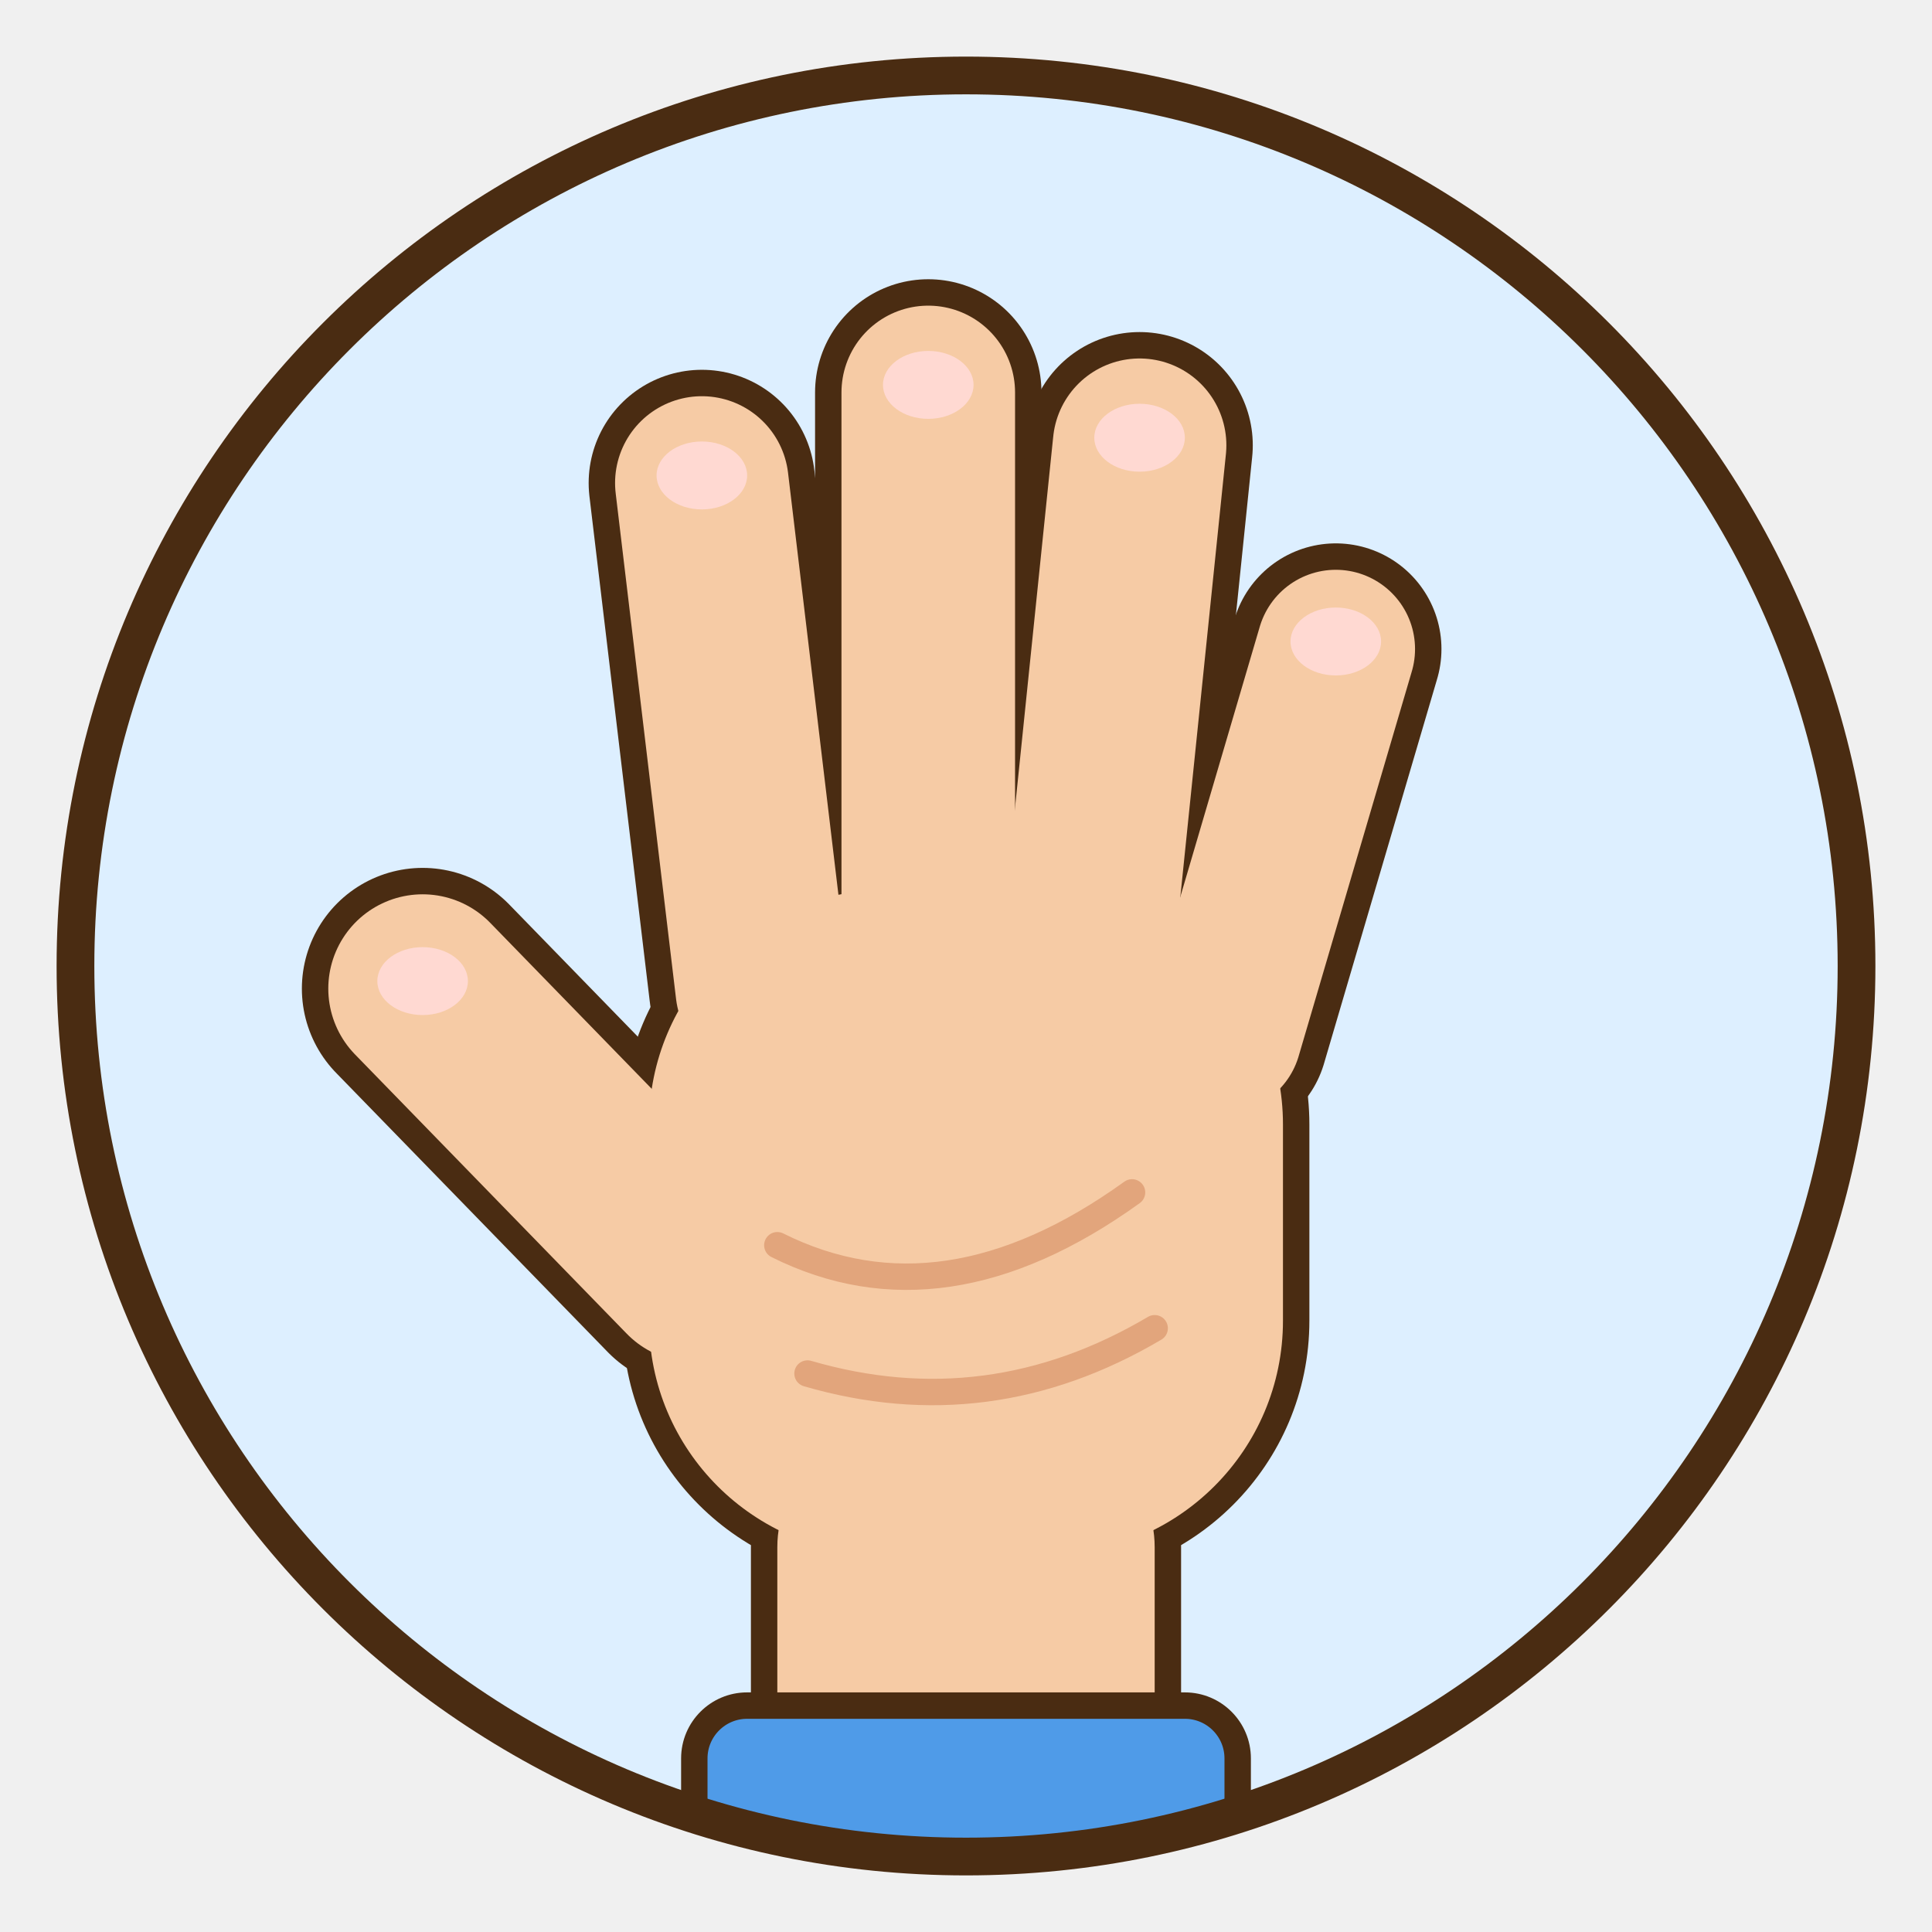
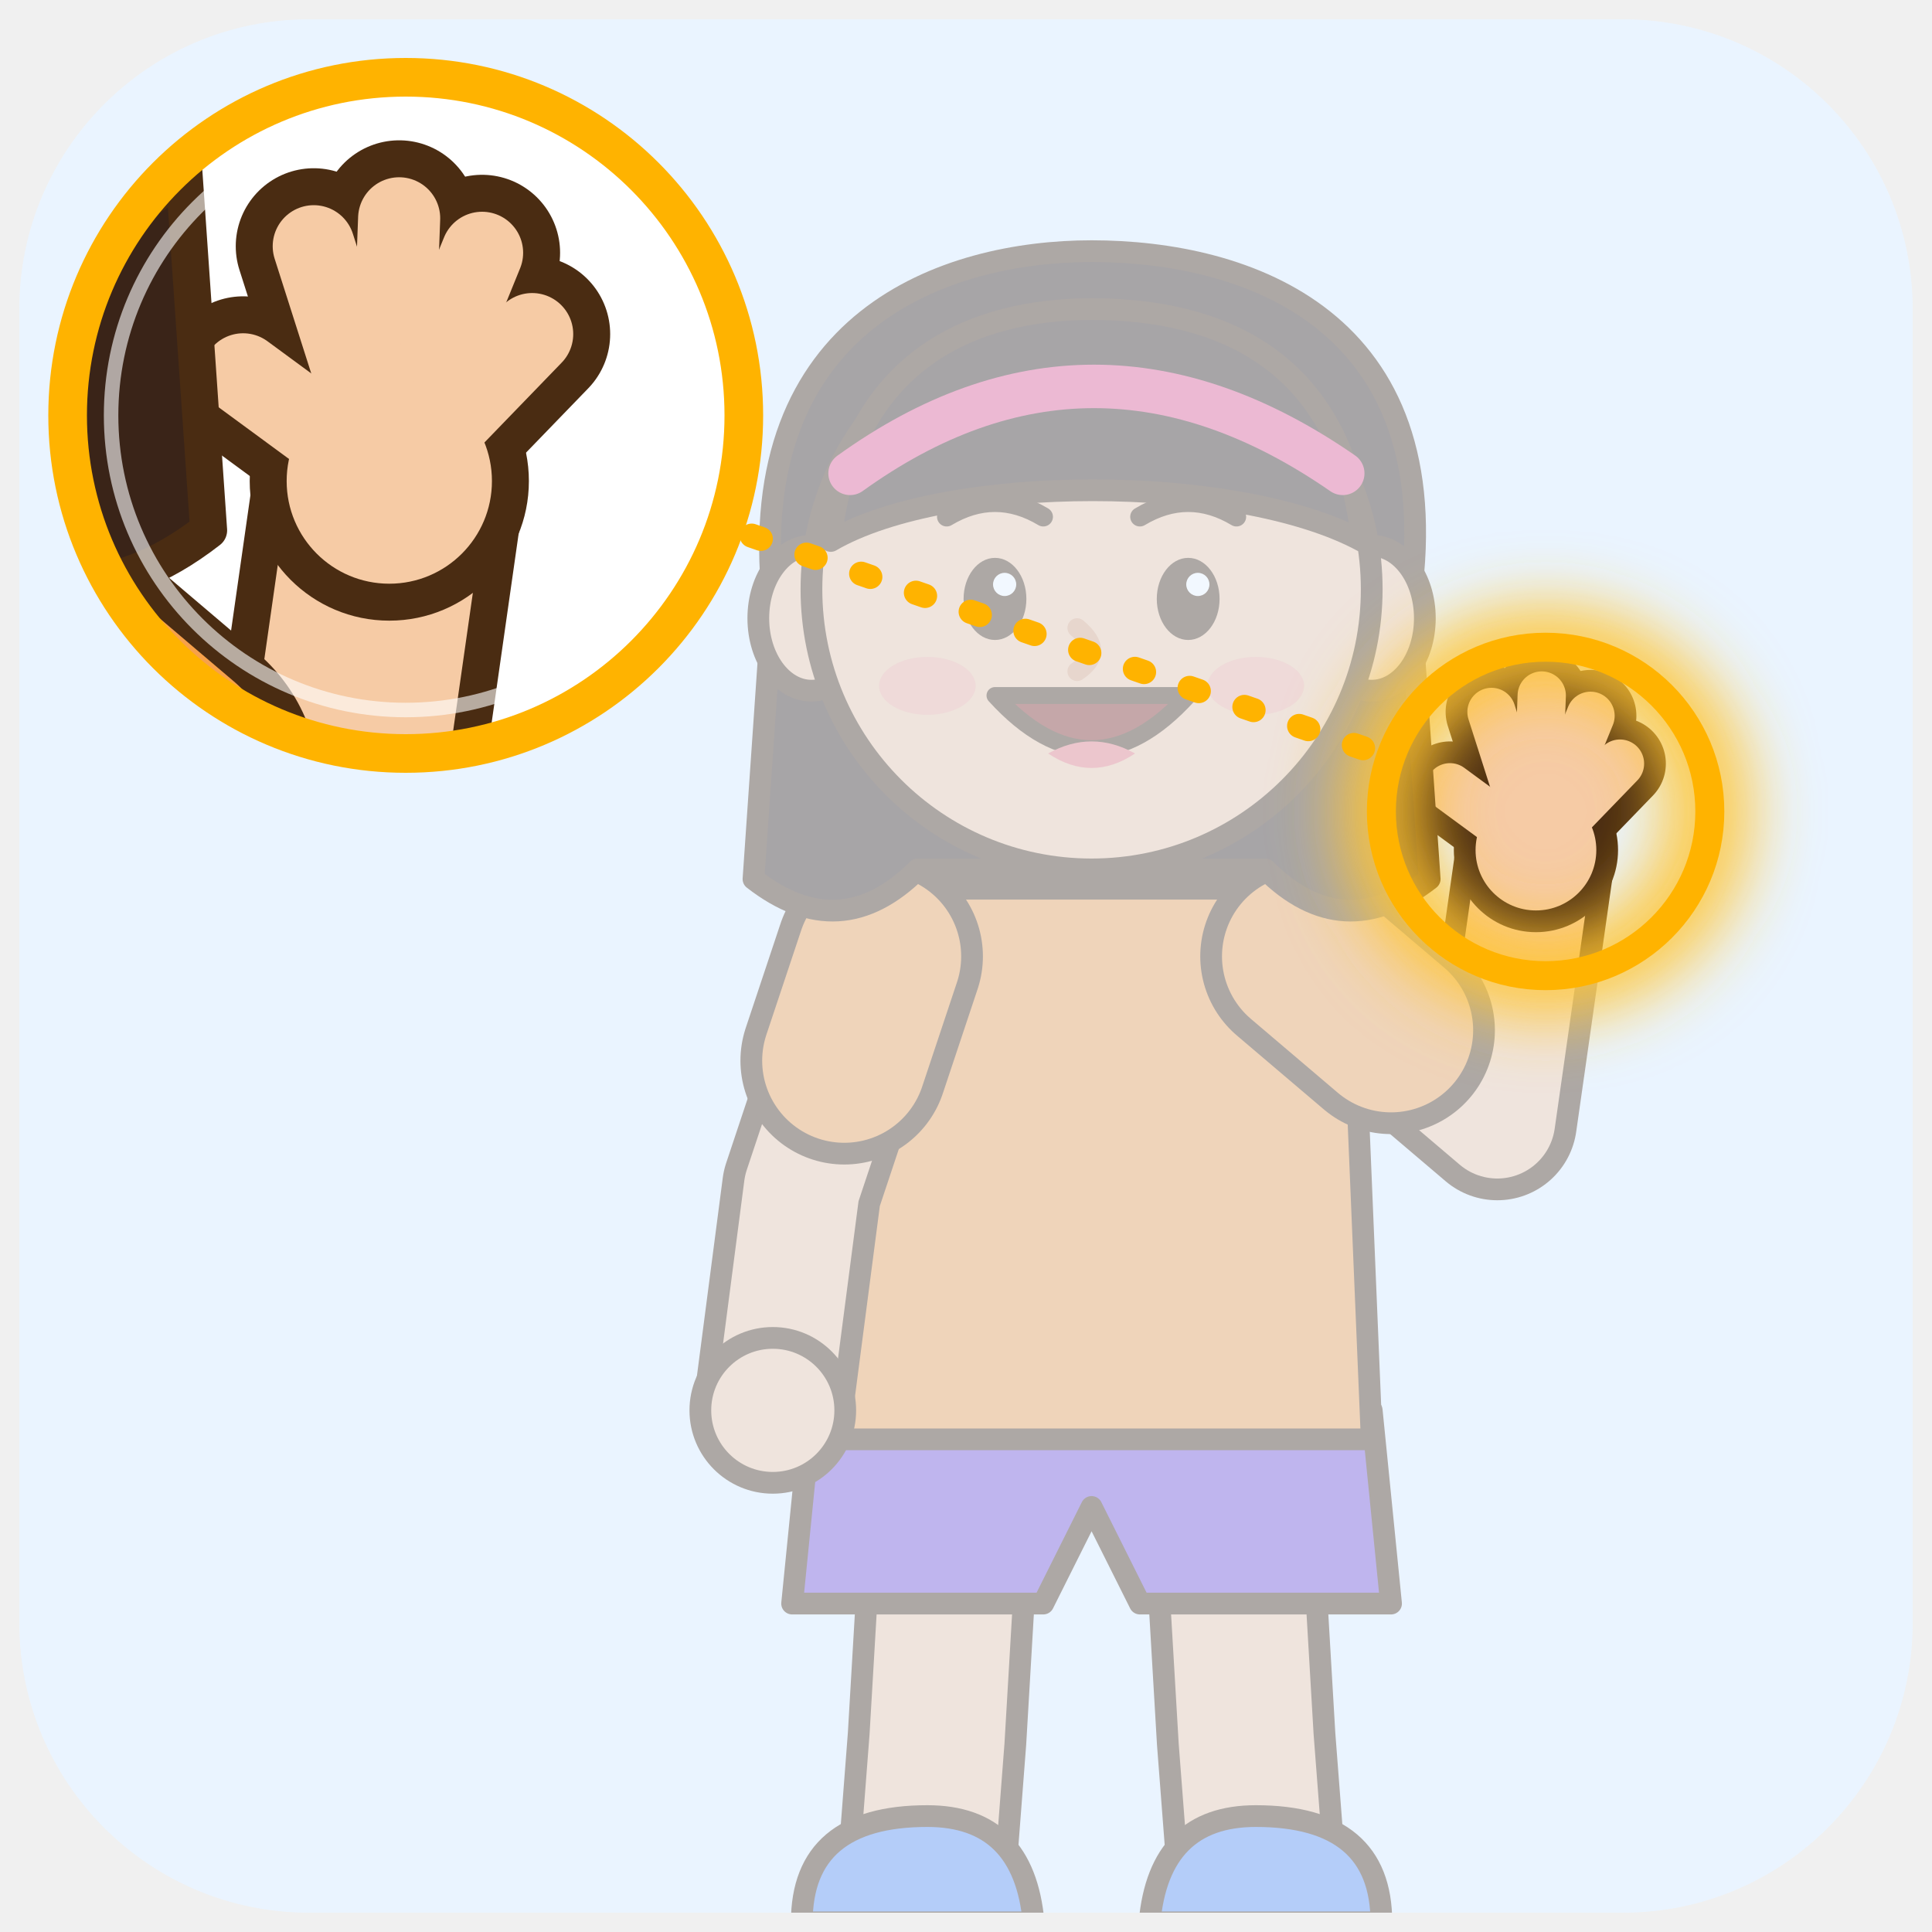
<svg xmlns="http://www.w3.org/2000/svg" viewBox="0 0 512 512">
+   <style>
+     .ring { animation: ring 1.6s ease-out infinite; transform-box: fill-box; transform-origin: center; }
+     @keyframes ring { 0% { transform: scale(1); opacity: .9 } 100% { transform: scale(1.6); opacity: 0 } }
+     .glow { animation: glow 1.6s ease-in-out infinite; }
+     @keyframes glow { 0%,100% { opacity: .55 } 50% { opacity: .95 } }
+     .beat { animation: beat 1s ease-in-out infinite; transform-box: fill-box; transform-origin: center; }
+     @keyframes beat { 0%,100% { transform: scale(1) } 15% { transform: scale(1.18) } 30% { transform: scale(1) } 45% { transform: scale(1.12) } }
+     @media (prefers-reduced-motion: reduce) { * { animation: none !important; } }
+   </style>
  <defs>
-     <clipPath id="w">
-       <circle cx="256" cy="256" r="236" />
+     <clipPath id="tile">
+       <rect x="4" y="4" width="392" height="392" rx="60" />
    </clipPath>
  </defs>
-   <circle cx="256" cy="256" r="236" fill="#DDEFFF" />
-   <g clip-path="url(#w)">
-     <rect x="206" y="380" width="100" height="140" rx="30" fill="#4A2C12" stroke="#4A2C12" stroke-width="14" />
-     <rect x="172" y="236" width="168" height="176" rx="62" fill="#4A2C12" stroke="#4A2C12" stroke-width="14" />
-     <path d="M202 262 L186 128" fill="none" stroke="#4A2C12" stroke-width="60" stroke-linecap="round" stroke-linejoin="round" />
-     <path d="M246 250 L246 104" fill="none" stroke="#4A2C12" stroke-width="60" stroke-linecap="round" stroke-linejoin="round" />
-     <path d="M288 254 L302 118" fill="none" stroke="#4A2C12" stroke-width="60" stroke-linecap="round" stroke-linejoin="round" />
-     <path d="M324 274 L354 172" fill="none" stroke="#4A2C12" stroke-width="56" stroke-linecap="round" stroke-linejoin="round" />
-     <path d="M184 336 L112 262" fill="none" stroke="#4A2C12" stroke-width="64" stroke-linecap="round" stroke-linejoin="round" />
-     <rect x="206" y="380" width="100" height="140" rx="30" fill="#F6CBA5" stroke="#F6CBA5" stroke-width="0" />
-     <rect x="172" y="236" width="168" height="176" rx="62" fill="#F6CBA5" stroke="#F6CBA5" stroke-width="0" />
-     <path d="M202 262 L186 128" fill="none" stroke="#F6CBA5" stroke-width="46" stroke-linecap="round" stroke-linejoin="round" />
-     <path d="M246 250 L246 104" fill="none" stroke="#F6CBA5" stroke-width="46" stroke-linecap="round" stroke-linejoin="round" />
-     <path d="M288 254 L302 118" fill="none" stroke="#F6CBA5" stroke-width="46" stroke-linecap="round" stroke-linejoin="round" />
-     <path d="M324 274 L354 172" fill="none" stroke="#F6CBA5" stroke-width="42" stroke-linecap="round" stroke-linejoin="round" />
-     <path d="M184 336 L112 262" fill="none" stroke="#F6CBA5" stroke-width="50" stroke-linecap="round" stroke-linejoin="round" />
-     <ellipse cx="186" cy="126" rx="12" ry="9" fill="#FFD9D2" />
-     <ellipse cx="246" cy="102" rx="12" ry="9" fill="#FFD9D2" />
-     <ellipse cx="302" cy="116" rx="12" ry="9" fill="#FFD9D2" />
-     <ellipse cx="354" cy="170" rx="12" ry="9" fill="#FFD9D2" />
-     <ellipse cx="112" cy="260" rx="12" ry="9" fill="#FFD9D2" />
-     <path d="M206 330 Q250 352 300 316" fill="none" stroke="#E2A57C" stroke-width="7" stroke-linecap="round" stroke-linejoin="round" />
-     <path d="M214 364 Q262 378 306 352" fill="none" stroke="#E2A57C" stroke-width="7" stroke-linecap="round" stroke-linejoin="round" />
-     <rect x="184" y="452" width="144" height="80" rx="14" fill="#4F9BE8" stroke="#4A2C12" stroke-width="7" stroke-linejoin="round" stroke-linecap="round" />
+   <g transform="scale(1.28)">
+     <g clip-path="url(#tile)">
+       <defs>
+         <g id="kid">
+           <g transform="translate(26 6)">
+             <g transform="translate(0 0)">
+               <path d="M170 320 L168 354 L166 380" fill="none" stroke="#4A2C12" stroke-width="37" stroke-linejoin="round" stroke-linecap="round" />
+               <path d="M170 320 L168 354 L166 380" fill="none" stroke="#F6CBA5" stroke-width="28" stroke-linejoin="round" stroke-linecap="round" />
+               <path d="M230 320 L232 354 L234 380" fill="none" stroke="#4A2C12" stroke-width="37" stroke-linejoin="round" stroke-linecap="round" />
+               <path d="M230 320 L232 354 L234 380" fill="none" stroke="#F6CBA5" stroke-width="28" stroke-linejoin="round" stroke-linecap="round" />
+               <path d="M140 392 Q140 370 166 370 Q186 370 188 392 Z" fill="#5B8DEF" stroke="#4A2C12" stroke-width="4.5" stroke-linejoin="round" stroke-linecap="round" />
+               <path d="M212 392 Q214 370 234 370 Q260 370 260 392 Z" fill="#5B8DEF" stroke="#4A2C12" stroke-width="4.5" stroke-linejoin="round" stroke-linecap="round" />
+               <path d="M142 286 L258 286 L262 326 L210 326 L200 306 L190 326 L138 326 Z" fill="#7A4FD1" stroke="#4A2C12" stroke-width="4.5" stroke-linejoin="round" stroke-linecap="round" />
+               <rect x="188" y="160" width="24" height="30" rx="0" fill="#F6CBA5" />
+               <path d="M188 160 V190 M212 160 V190" fill="none" stroke="#4A2C12" stroke-width="4.5" stroke-linejoin="round" stroke-linecap="round" />
+               <path d="M146 196 Q148 180 166 178 L234 178 Q252 180 254 196 L258 292 L142 292 Z" fill="#F7A14A" stroke="#4A2C12" stroke-width="4.5" stroke-linejoin="round" stroke-linecap="round" />
+               <g class="arm-l">
+                 <path d="M156 192 L140 240 L134 286" fill="none" stroke="#4A2C12" stroke-width="33" stroke-linejoin="round" stroke-linecap="round" />
+                 <path d="M156 192 L140 240 L134 286" fill="none" stroke="#F6CBA5" stroke-width="24" stroke-linejoin="round" stroke-linecap="round" />
+                 <path d="M156 192 L148.8 213.6" fill="none" stroke="#4A2C12" stroke-width="43" stroke-linejoin="round" stroke-linecap="round" />
+                 <path d="M156 192 L148.8 213.6" fill="none" stroke="#F7A14A" stroke-width="34" stroke-linejoin="round" stroke-linecap="round" />
+                 <circle cx="134" cy="286" r="15" fill="#F6CBA5" stroke="#4A2C12" stroke-width="4.5" stroke-linejoin="round" stroke-linecap="round" />
+               </g>
+               <g class="arm-r">
+                 <path d="M244 192 L284 226 L292 170" fill="none" stroke="#4A2C12" stroke-width="33" stroke-linejoin="round" stroke-linecap="round" />
+                 <path d="M244 192 L284 226 L292 170" fill="none" stroke="#F6CBA5" stroke-width="24" stroke-linejoin="round" stroke-linecap="round" />
+                 <path d="M244 192 L262 207.3" fill="none" stroke="#4A2C12" stroke-width="43" stroke-linejoin="round" stroke-linecap="round" />
+                 <path d="M244 192 L262 207.3" fill="none" stroke="#F7A14A" stroke-width="34" stroke-linejoin="round" stroke-linecap="round" />
+                 <path d="M285.5 165.3 L274.2 157" fill="none" stroke="#4A2C12" stroke-width="19" stroke-linejoin="round" stroke-linecap="round" />
+                 <path d="M289.5 162.4 L282.8 141.4" fill="none" stroke="#4A2C12" stroke-width="19" stroke-linejoin="round" stroke-linecap="round" />
+                 <path d="M292.3 162 L293.2 138" fill="none" stroke="#4A2C12" stroke-width="19" stroke-linejoin="round" stroke-linecap="round" />
+                 <path d="M295 162.6 L303.3 142.2" fill="none" stroke="#4A2C12" stroke-width="19" stroke-linejoin="round" stroke-linecap="round" />
+                 <path d="M297.6 164.3 L309.4 152.1" fill="none" stroke="#4A2C12" stroke-width="19" stroke-linejoin="round" stroke-linecap="round" />
+                 <circle cx="292" cy="170" r="17" fill="#4A2C12" />
+                 <path d="M285.5 165.3 L274.2 157" fill="none" stroke="#F6CBA5" stroke-width="10" stroke-linejoin="round" stroke-linecap="round" />
+                 <path d="M289.5 162.4 L282.8 141.4" fill="none" stroke="#F6CBA5" stroke-width="10" stroke-linejoin="round" stroke-linecap="round" />
+                 <path d="M292.3 162 L293.2 138" fill="none" stroke="#F6CBA5" stroke-width="10" stroke-linejoin="round" stroke-linecap="round" />
+                 <path d="M295 162.6 L303.3 142.2" fill="none" stroke="#F6CBA5" stroke-width="10" stroke-linejoin="round" stroke-linecap="round" />
+                 <path d="M297.6 164.3 L309.4 152.1" fill="none" stroke="#F6CBA5" stroke-width="10" stroke-linejoin="round" stroke-linecap="round" />
+                 <circle cx="292" cy="170" r="12.5" fill="#F6CBA5" />
+               </g>
+               <g class="head" transform="translate(0 0) rotate(0 200 170)">
+                 <path d="M134 118 C128 60 170 46 200 46 C232 46 274 60 266 118 L270 176 Q252 190 236 174 L164 174 Q148 190 130 176 Z" fill="#3A2418" stroke="#4A2C12" stroke-width="4.5" stroke-linejoin="round" stroke-linecap="round" />
+                 <ellipse cx="142" cy="122" rx="11" ry="15" fill="#F6CBA5" stroke="#4A2C12" stroke-width="4.5" stroke-linejoin="round" stroke-linecap="round" />
+                 <ellipse cx="258" cy="122" rx="11" ry="15" fill="#F6CBA5" stroke="#4A2C12" stroke-width="4.5" stroke-linejoin="round" stroke-linecap="round" />
+                 <circle cx="200" cy="116" r="58" fill="#F6CBA5" stroke="#4A2C12" stroke-width="4.5" stroke-linejoin="round" stroke-linecap="round" />
+                 <ellipse cx="166" cy="136" rx="10" ry="6" fill="#F59A92" opacity="0.55" class="blush" />
+                 <ellipse cx="234" cy="136" rx="10" ry="6" fill="#F59A92" opacity="0.55" class="blush" />
+                 <path d="M197 124 q6 5 0 9" fill="none" stroke="#E2A57C" stroke-width="4" stroke-linejoin="round" stroke-linecap="round" />
+                 <path d="M170 101 q10 -6 20 0" fill="none" stroke="#4A2C12" stroke-width="4" stroke-linejoin="round" stroke-linecap="round" />
+                 <path d="M210 101 q10 -6 20 0" fill="none" stroke="#4A2C12" stroke-width="4" stroke-linejoin="round" stroke-linecap="round" />
+                 <ellipse cx="180" cy="118" rx="6.5" ry="8.5" fill="#4A2C12" />
+                 <ellipse cx="220" cy="118" rx="6.5" ry="8.5" fill="#4A2C12" />
+                 <circle cx="182" cy="115" r="2.4" fill="#fff" />
+                 <circle cx="222" cy="115" r="2.4" fill="#fff" />
+                 <path d="M180 138 Q200 160 220 138 Z" fill="#8A2B1E" stroke="#4A2C12" stroke-width="3.5" stroke-linejoin="round" stroke-linecap="round" />
+                 <path d="M191 150 Q200 145 209 150 Q200 156 191 150 Z" fill="#F07B7B" />
+                 <path d="M146 106 C150 68 176 58 200 58 C226 58 252 68 256 106 C230 92 170 92 146 106 Z" fill="#3A2418" stroke="#4A2C12" stroke-width="4.5" stroke-linejoin="round" stroke-linecap="round" />
+                 <path d="M150 92 Q200 56 252 92" fill="none" stroke="#F05A8C" stroke-width="9" stroke-linejoin="round" stroke-linecap="round" />
+               </g>
+             </g>
+           </g>
+         </g>
+         <mask id="hole">
+           <rect width="400" height="400" fill="#fff" />
+           <ellipse cx="320" cy="168" rx="34" ry="34" transform="rotate(0 320 168)" fill="#000" />
+         </mask>
+         <clipPath id="lens">
+           <circle cx="84" cy="86" r="70" />
+         </clipPath>
+         <filter id="soft" x="-50%" y="-50%" width="200%" height="200%">
+           <feGaussianBlur stdDeviation="7" />
+         </filter>
+       </defs>
+       <rect x="4" y="4" width="392" height="392" rx="60" fill="#EAF4FF" />
+       <use href="#kid" />
+       <rect x="4" y="4" width="392" height="392" rx="60" fill="#EAF4FF" opacity="0.62" mask="url(#hole)" />
+       <g class="glow">
+         <ellipse cx="320" cy="168" rx="34" ry="34" transform="rotate(0 320 168)" fill="none" stroke="#FFC531" stroke-width="16" filter="url(#soft)" />
+       </g>
+       <g class="ring">
+         <ellipse cx="320" cy="168" rx="34" ry="34" transform="rotate(0 320 168)" fill="none" stroke="#FFB300" stroke-width="5" />
+       </g>
+       <ellipse cx="320" cy="168" rx="34" ry="34" transform="rotate(0 320 168)" fill="none" stroke="#FFB300" stroke-width="6" />
+       <path d="M282.2 154.9 L153.9 110.3" fill="none" stroke="#FFB300" stroke-width="5" stroke-linejoin="round" stroke-linecap="round" stroke-dasharray="2 10" />
+       <circle cx="84" cy="86" r="70" fill="#fff" />
+       <g clip-path="url(#lens)">
+         <use href="#kid" transform="translate(84 86) scale(1.7) translate(-320 -168)" />
+       </g>
+       <circle cx="84" cy="86" r="70" fill="none" stroke="#FFB300" stroke-width="8" />
+       <circle cx="84" cy="86" r="61" fill="none" stroke="#fff" stroke-width="3" opacity="0.6" />
+     </g>
  </g>
-   <circle cx="256" cy="256" r="236" fill="none" stroke="#4A2C12" stroke-width="10" />
</svg>
